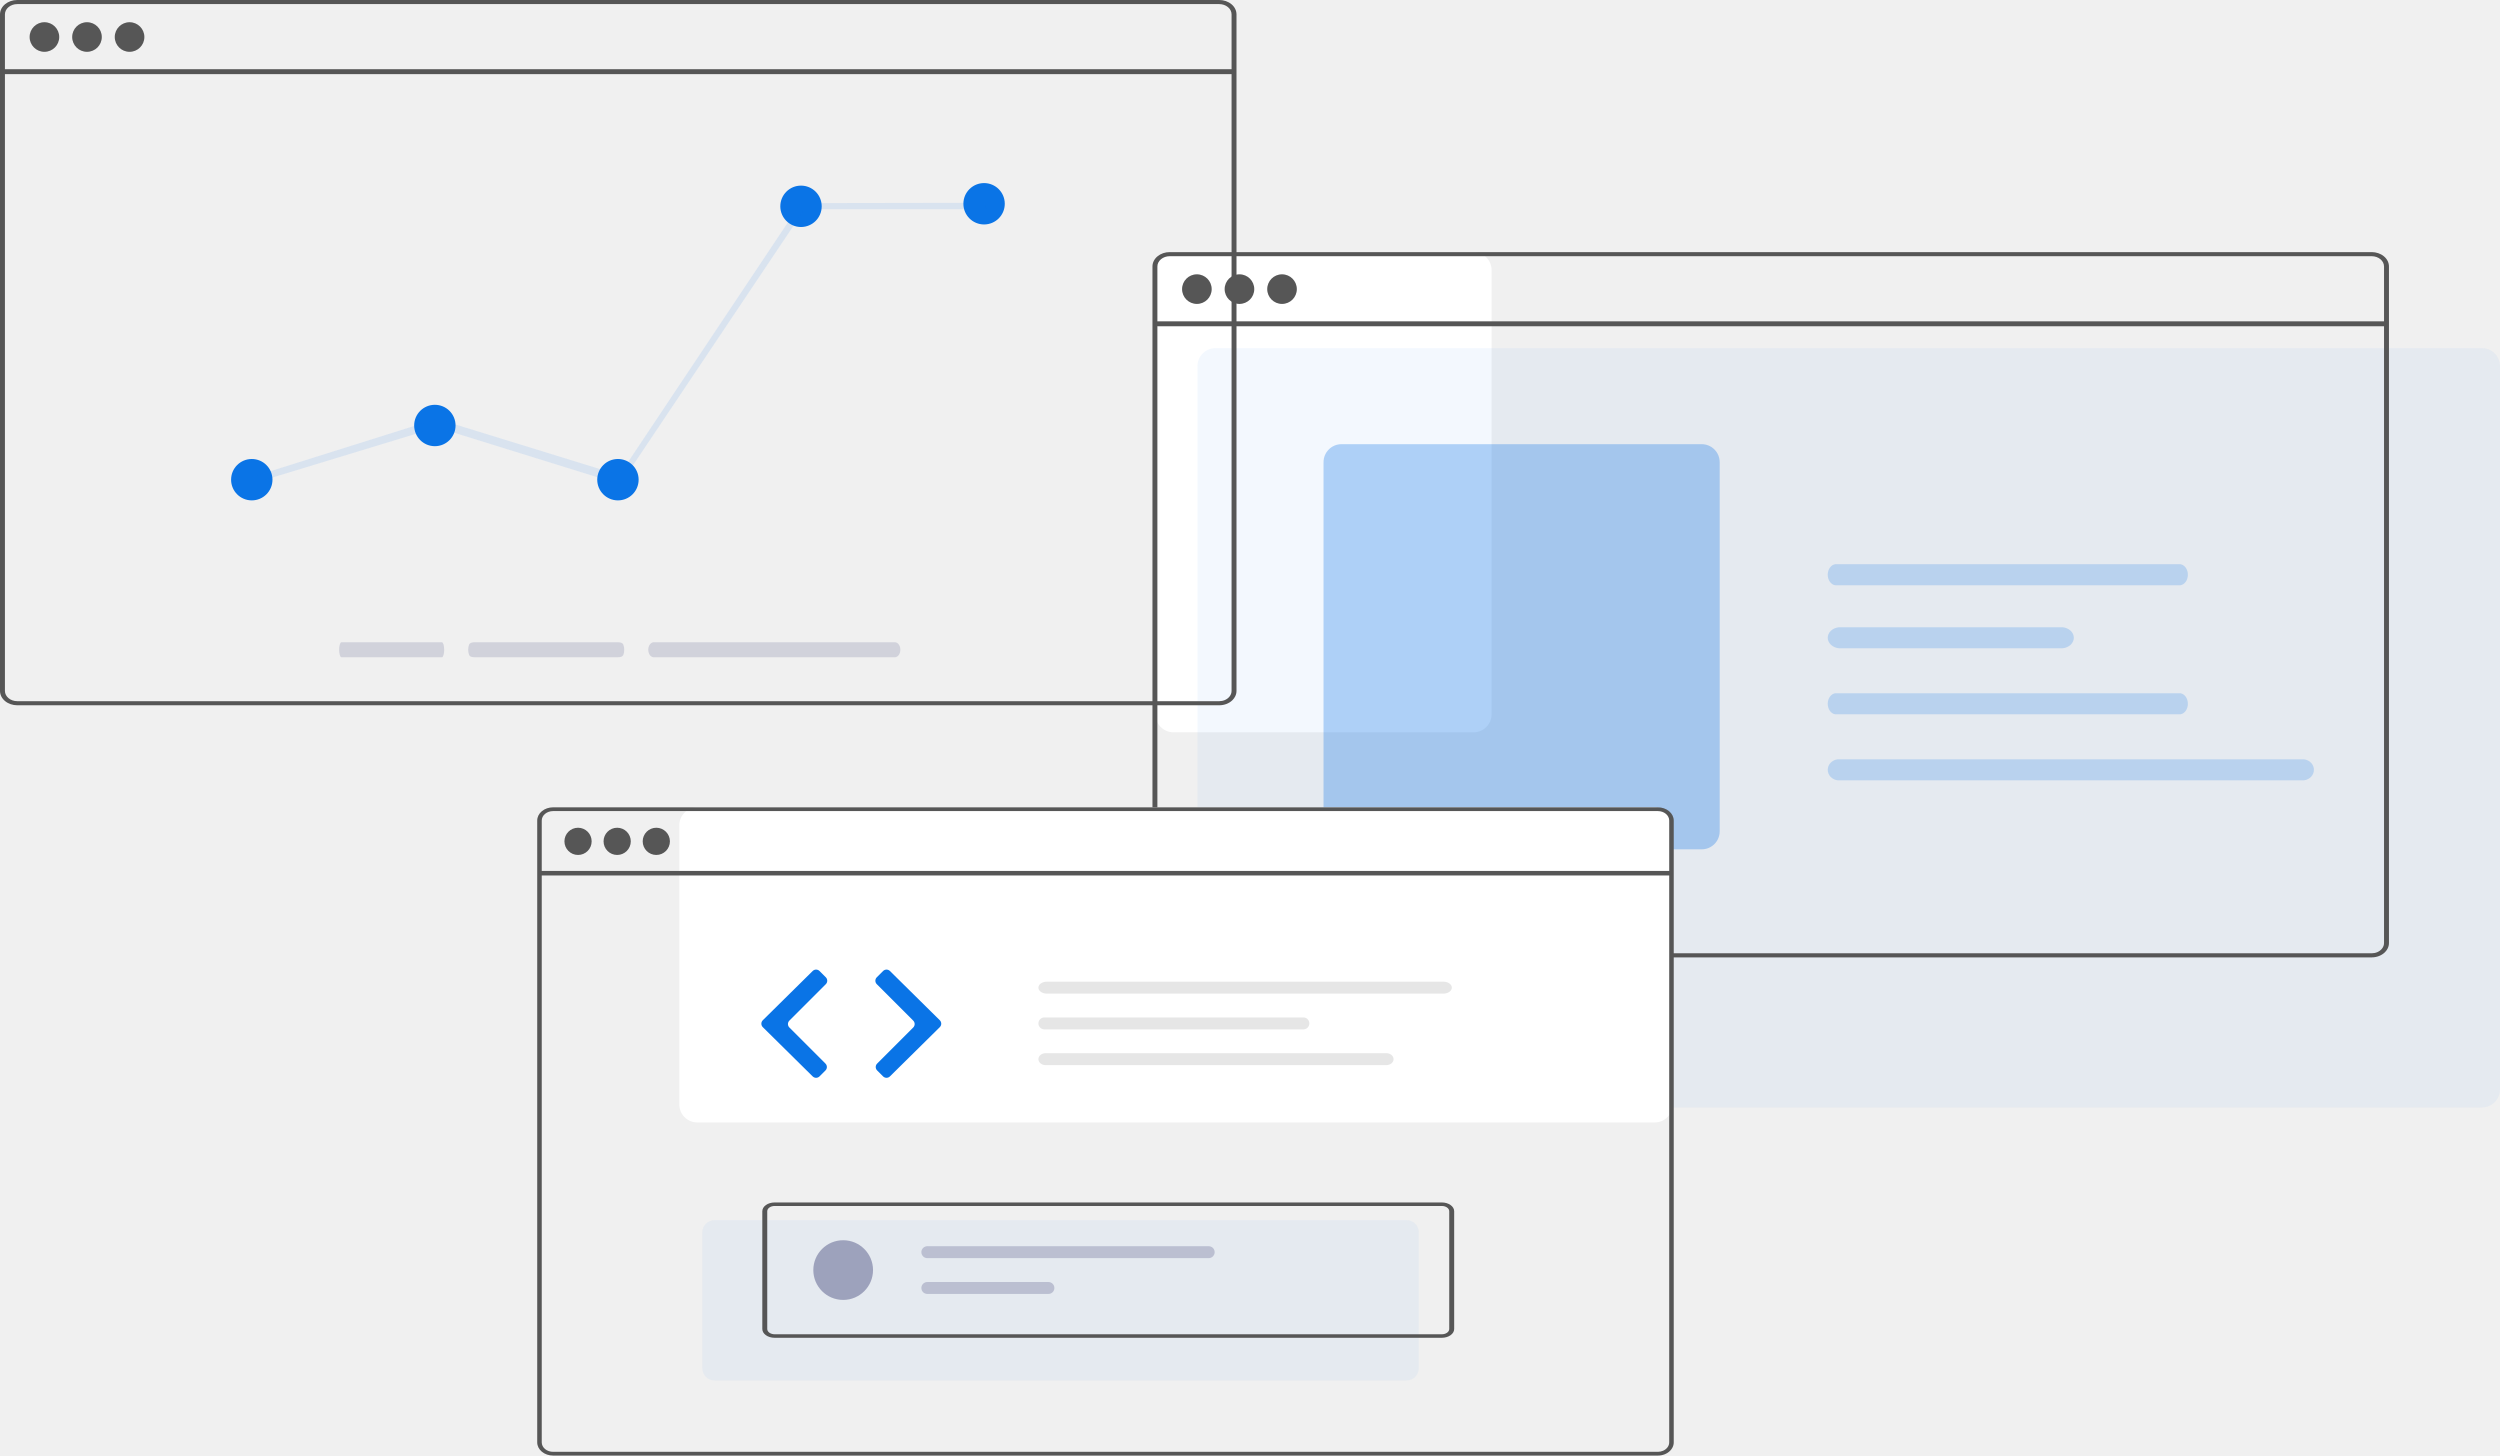
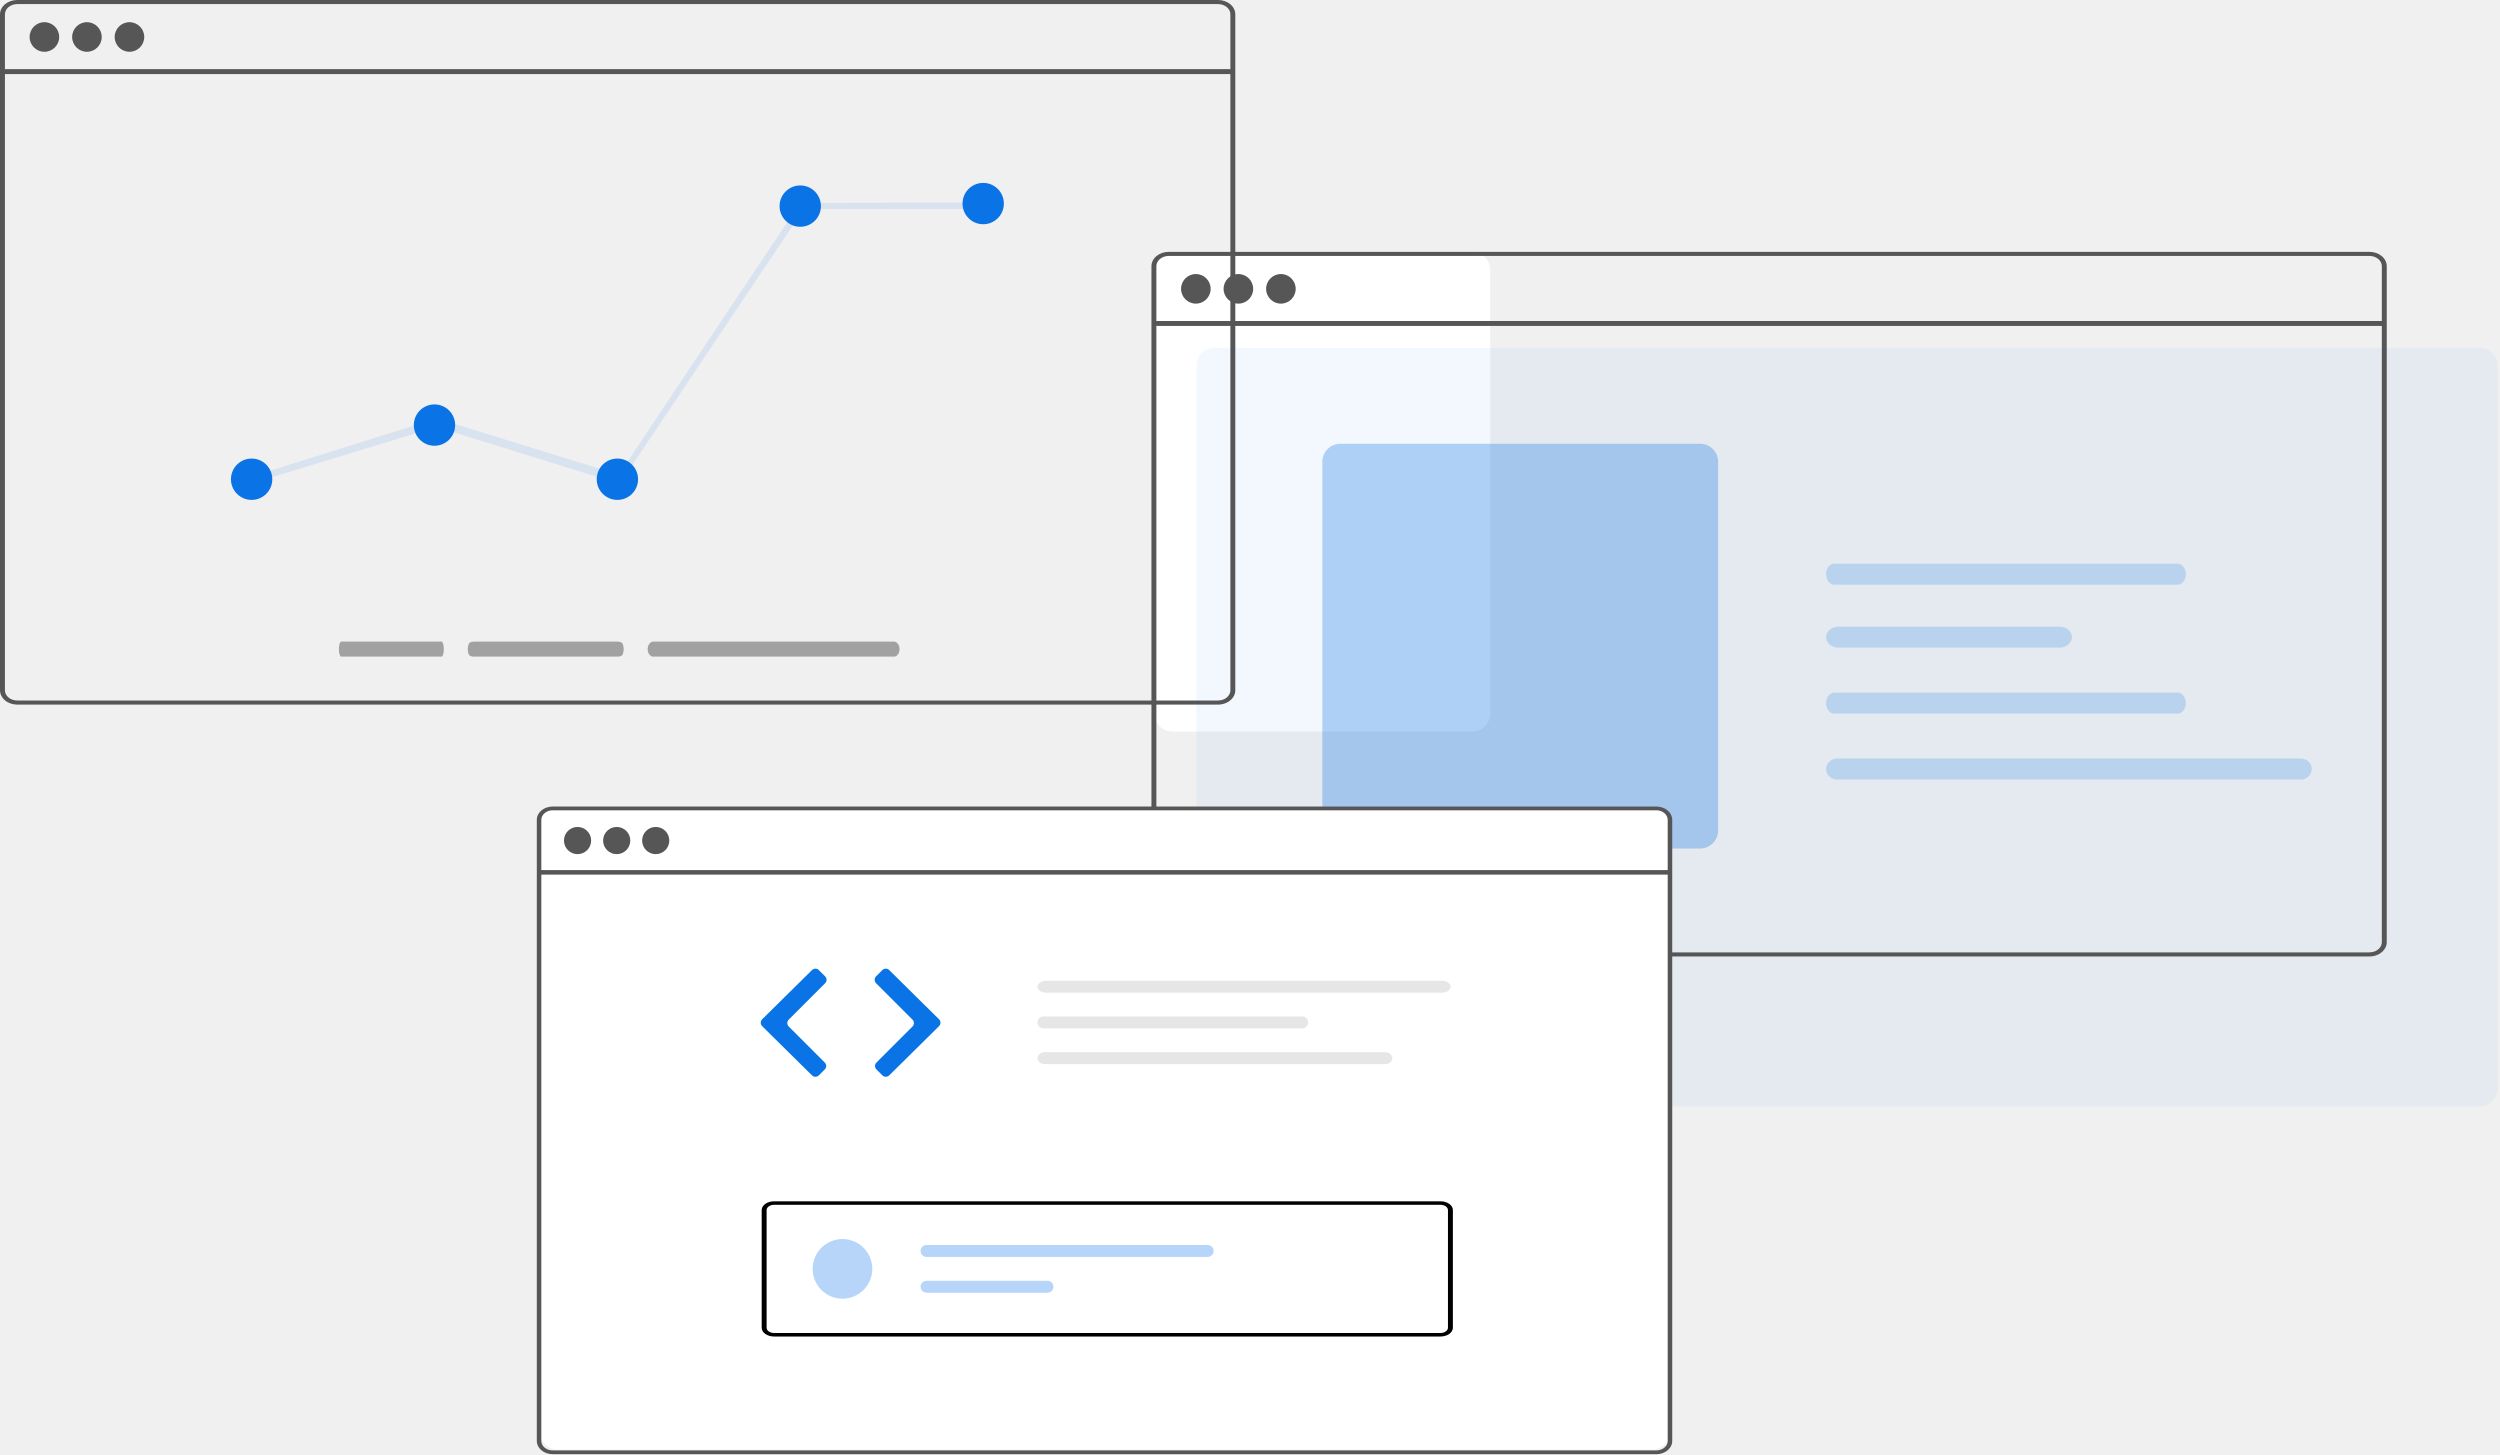
- <svg xmlns="http://www.w3.org/2000/svg" width="833" height="485" viewBox="0 0 833 485" fill="none">
-   <rect x="385" y="84" width="112" height="160" rx="6" fill="white" />
-   <rect x="399" y="116" width="434" height="253" rx="6" fill="#0A74E6" fill-opacity="0.05" />
-   <path d="M790.24 84H389.753C388.228 84.001 386.765 84.505 385.687 85.401C384.608 86.297 384.001 87.512 384 88.779V314.221C384.001 315.488 384.608 316.703 385.687 317.599C386.765 318.495 388.228 318.999 389.753 319H790.24C791.072 319 791.894 318.85 792.649 318.561C793.404 318.271 794.075 317.849 794.615 317.323C794.66 317.282 794.702 317.238 794.74 317.191C795.083 316.842 795.362 316.453 795.565 316.035C795.854 315.46 796.002 314.843 796 314.221V88.779C795.998 87.511 795.391 86.296 794.311 85.399C793.231 84.503 791.767 84 790.24 84ZM794.357 314.221C794.358 314.887 794.121 315.54 793.677 316.095C793.283 316.584 792.748 316.984 792.12 317.257C791.539 317.507 790.894 317.636 790.24 317.635H389.753C388.663 317.634 387.619 317.274 386.848 316.634C386.077 315.994 385.644 315.126 385.643 314.221V88.779C385.644 87.874 386.077 87.006 386.848 86.366C387.619 85.726 388.663 85.366 389.753 85.365H790.24C791.331 85.365 792.377 85.724 793.149 86.364C793.921 87.005 794.356 87.873 794.357 88.779V314.221Z" fill="#565656" />
-   <path d="M794.353 107.059H385.642C385.188 107.059 384.82 107.427 384.82 107.881C384.82 108.335 385.188 108.704 385.642 108.704H794.353C794.807 108.704 795.175 108.335 795.175 107.881C795.175 107.427 794.807 107.059 794.353 107.059Z" fill="#565656" />
-   <path d="M398.8 101.269C401.525 101.269 403.734 99.06 403.734 96.335C403.734 93.61 401.525 91.401 398.8 91.401C396.075 91.401 393.866 93.61 393.866 96.335C393.866 99.06 396.075 101.269 398.8 101.269Z" fill="#565656" />
-   <path d="M412.986 101.269C415.711 101.269 417.92 99.06 417.92 96.335C417.92 93.61 415.711 91.401 412.986 91.401C410.261 91.401 408.051 93.61 408.051 96.335C408.051 99.06 410.261 101.269 412.986 101.269Z" fill="#565656" />
-   <path d="M427.171 101.269C429.896 101.269 432.105 99.06 432.105 96.335C432.105 93.61 429.896 91.401 427.171 91.401C424.446 91.401 422.237 93.61 422.237 96.335C422.237 99.06 424.446 101.269 427.171 101.269Z" fill="#565656" />
-   <rect x="441" y="148" width="132" height="135" rx="6" fill="#0A74E6" fill-opacity="0.3" />
-   <path d="M611.442 188C610.766 188.113 610.146 188.53 609.697 189.173C609.248 189.817 609 190.644 609 191.5C609 192.356 609.248 193.183 609.697 193.827C610.146 194.47 610.766 194.887 611.442 195H726.558C727.234 194.887 727.854 194.47 728.303 193.827C728.752 193.183 729 192.356 729 191.5C729 190.644 728.752 189.817 728.303 189.173C727.854 188.53 727.234 188.113 726.558 188H611.442Z" fill="#0A74E6" fill-opacity="0.2" />
-   <path d="M612.297 253C611.384 253.113 610.547 253.53 609.941 254.173C609.334 254.817 609 255.644 609 256.5C609 257.356 609.334 258.183 609.941 258.827C610.547 259.47 611.384 259.887 612.297 260H767.703C768.616 259.887 769.453 259.47 770.059 258.827C770.666 258.183 771 257.356 771 256.5C771 255.644 770.666 254.817 770.059 254.173C769.453 253.53 768.616 253.113 767.703 253H612.297Z" fill="#0A74E6" fill-opacity="0.2" />
-   <path d="M612.68 209C611.661 209.113 610.727 209.53 610.05 210.173C609.373 210.817 609 211.644 609 212.5C609 213.356 609.373 214.183 610.05 214.827C610.727 215.47 611.661 215.887 612.68 216H687.32C688.339 215.887 689.273 215.47 689.95 214.827C690.627 214.183 691 213.356 691 212.5C691 211.644 690.627 210.817 689.95 210.173C689.273 209.53 688.339 209.113 687.32 209H612.68Z" fill="#0A74E6" fill-opacity="0.2" />
-   <path d="M611.442 231C610.766 231.113 610.146 231.53 609.697 232.173C609.248 232.817 609 233.644 609 234.5C609 235.356 609.248 236.183 609.697 236.827C610.146 237.47 610.766 237.887 611.442 238H726.558C727.234 237.887 727.854 237.47 728.303 236.827C728.752 236.183 729 235.356 729 234.5C729 233.644 728.752 232.817 728.303 232.173C727.854 231.53 727.234 231.113 726.558 231H611.442Z" fill="#0A74E6" fill-opacity="0.2" />
-   <path d="M406.24 8.02294e-09H5.753C4.228 0.001 2.765 0.505 1.687 1.401C0.608 2.297 0.001 3.512 0 4.779V230.221C0.001 231.488 0.608 232.703 1.687 233.599C2.765 234.495 4.228 234.999 5.753 235H406.24C407.072 235 407.894 234.85 408.649 234.561C409.404 234.271 410.075 233.849 410.615 233.323C410.66 233.282 410.702 233.238 410.74 233.191C411.083 232.842 411.362 232.453 411.565 232.035C411.854 231.46 412.002 230.843 412 230.221V4.779C411.998 3.511 411.391 2.296 410.311 1.399C409.231 0.503 407.767 -7.33755e-05 406.24 8.02294e-09ZM410.357 230.221C410.358 230.887 410.121 231.54 409.677 232.095C409.283 232.584 408.748 232.984 408.12 233.257C407.539 233.507 406.894 233.636 406.24 233.635H5.753C4.663 233.634 3.619 233.274 2.848 232.634C2.077 231.994 1.644 231.126 1.643 230.221V4.779C1.644 3.874 2.077 3.006 2.848 2.366C3.619 1.726 4.663 1.366 5.753 1.365H406.24C407.331 1.365 408.377 1.724 409.149 2.364C409.921 3.005 410.356 3.873 410.357 4.779V230.221Z" fill="#565656" />
-   <path d="M411.175 23.059H0.82V24.703H411.175V23.059Z" fill="#565656" />
-   <path d="M14.8 17.269C17.525 17.269 19.734 15.06 19.734 12.335C19.734 9.61 17.525 7.401 14.8 7.401C12.075 7.401 9.866 9.61 9.866 12.335C9.866 15.06 12.075 17.269 14.8 17.269Z" fill="#565656" />
-   <path d="M28.986 17.269C31.711 17.269 33.92 15.06 33.92 12.335C33.92 9.61 31.711 7.401 28.986 7.401C26.261 7.401 24.051 9.61 24.051 12.335C24.051 15.06 26.261 17.269 28.986 17.269Z" fill="#565656" />
-   <path d="M43.171 17.269C45.896 17.269 48.105 15.06 48.105 12.335C48.105 9.61 45.896 7.401 43.171 7.401C40.446 7.401 38.237 9.61 38.237 12.335C38.237 15.06 40.446 17.269 43.171 17.269Z" fill="#565656" />
-   <path d="M83.895 166.729C87.704 166.729 90.791 163.642 90.791 159.834C90.791 156.026 87.704 152.938 83.895 152.938C80.087 152.938 77 156.026 77 159.834C77 163.642 80.087 166.729 83.895 166.729Z" fill="#0A74E6" />
-   <path d="M144.895 148.671C148.704 148.671 151.791 145.584 151.791 141.775C151.791 137.967 148.704 134.88 144.895 134.88C141.087 134.88 138 137.967 138 141.775C138 145.584 141.087 148.671 144.895 148.671Z" fill="#0A74E6" />
-   <path d="M205.895 166.729C209.704 166.729 212.791 163.642 212.791 159.834C212.791 156.026 209.704 152.938 205.895 152.938C202.087 152.938 199 156.026 199 159.834C199 163.642 202.087 166.729 205.895 166.729Z" fill="#0A74E6" />
-   <path d="M266.895 75.639C270.704 75.639 273.791 72.551 273.791 68.743C273.791 64.935 270.704 61.848 266.895 61.848C263.087 61.848 260 64.935 260 68.743C260 72.551 263.087 75.639 266.895 75.639Z" fill="#0A74E6" />
-   <path d="M327.895 74.791C331.704 74.791 334.791 71.704 334.791 67.895C334.791 64.087 331.704 61 327.895 61C324.087 61 321 64.087 321 67.895C321 71.704 324.087 74.791 327.895 74.791Z" fill="#0A74E6" />
-   <path d="M206.654 161.379L145.598 142.41L85.379 160.755L84 158.915L145.598 139.538L206.364 158.29L266.746 67.776L266.99 67.677L327.899 67.57L328.758 69.703L268.09 69.712L206.654 161.379Z" fill="#0A74E6" fill-opacity="0.1" />
-   <path d="M158.198 214C157.439 214 156.6 214.1 156.305 214.799C156.109 215.263 156 215.87 156 216.5C156 217.13 156.109 217.737 156.305 218.201C156.6 218.9 157.439 219 158.198 219H205.802C206.561 219 207.4 218.9 207.695 218.201C207.891 217.737 208 217.13 208 216.5C208 215.87 207.891 215.263 207.695 214.799C207.4 214.1 206.561 214 205.802 214H158.198Z" fill="#575A89" fill-opacity="0.2" />
-   <path d="M113.711 214C113.518 214.051 113.337 214.336 113.205 214.799C113.073 215.263 113 215.87 113 216.5C113 217.13 113.073 217.737 113.205 218.201C113.337 218.664 113.518 218.949 113.711 219H147.289C147.482 218.949 147.663 218.664 147.795 218.201C147.927 217.737 148 217.13 148 216.5C148 215.87 147.927 215.263 147.795 214.799C147.663 214.336 147.482 214.051 147.289 214H113.711Z" fill="#575A89" fill-opacity="0.2" />
-   <path d="M217.707 214C217.242 214.051 216.808 214.336 216.492 214.799C216.176 215.263 216 215.87 216 216.5C216 217.13 216.176 217.737 216.492 218.201C216.808 218.664 217.242 218.949 217.707 219H298.293C298.758 218.949 299.192 218.664 299.508 218.201C299.824 217.737 300 217.13 300 216.5C300 215.87 299.824 215.263 299.508 214.799C299.192 214.336 298.758 214.051 298.293 214H217.707Z" fill="#575A89" fill-opacity="0.2" />
-   <rect x="234.023" y="406.558" width="238.704" height="53.405" rx="4.046" fill="#0A74E6" fill-opacity="0.05" />
-   <rect x="226.345" y="269" width="331" height="105" rx="6" fill="white" />
-   <path d="M552.395 269H184.288C182.886 269.001 181.542 269.464 180.55 270.288C179.559 271.111 179.001 272.228 179 273.393V480.607C179.001 481.772 179.559 482.889 180.55 483.712C181.542 484.536 182.886 484.999 184.288 485H552.395C553.16 485 553.915 484.862 554.609 484.596C555.304 484.33 555.92 483.942 556.416 483.459C556.458 483.421 556.497 483.38 556.531 483.338C556.847 483.017 557.103 482.659 557.289 482.275C557.556 481.747 557.692 481.18 557.689 480.607V273.393C557.688 272.227 557.129 271.11 556.137 270.286C555.144 269.463 553.798 269 552.395 269ZM556.18 480.607C556.18 481.22 555.963 481.819 555.555 482.33C555.192 482.78 554.7 483.147 554.124 483.398C553.589 483.627 552.997 483.747 552.395 483.746H184.288C183.286 483.745 182.326 483.414 181.618 482.825C180.91 482.237 180.511 481.439 180.51 480.607V273.393C180.511 272.561 180.91 271.763 181.618 271.175C182.326 270.586 183.286 270.255 184.288 270.254H552.395C553.398 270.254 554.36 270.585 555.069 271.173C555.779 271.762 556.178 272.56 556.18 273.393V480.607Z" fill="#565656" />
-   <path d="M556.931 290.194H179.754V291.706H556.931V290.194Z" fill="#565656" />
-   <path d="M192.603 284.873C195.108 284.873 197.138 282.843 197.138 280.338C197.138 277.833 195.108 275.803 192.603 275.803C190.099 275.803 188.068 277.833 188.068 280.338C188.068 282.843 190.099 284.873 192.603 284.873Z" fill="#565656" />
-   <path d="M205.642 284.873C208.147 284.873 210.177 282.843 210.177 280.338C210.177 277.833 208.147 275.803 205.642 275.803C203.137 275.803 201.107 277.833 201.107 280.338C201.107 282.843 203.137 284.873 205.642 284.873Z" fill="#565656" />
-   <path d="M218.681 284.873C221.185 284.873 223.216 282.843 223.216 280.338C223.216 277.833 221.185 275.803 218.681 275.803C216.176 275.803 214.146 277.833 214.146 280.338C214.146 282.843 216.176 284.873 218.681 284.873Z" fill="#565656" />
-   <path d="M273.066 323.542C272.437 322.913 271.418 322.909 270.785 323.535L254.166 339.946C253.524 340.579 253.524 341.615 254.166 342.249L270.784 358.659C271.417 359.284 272.437 359.281 273.066 358.652L275.043 356.674C275.675 356.042 275.675 355.018 275.043 354.386L263.019 342.359C262.387 341.727 262.387 340.703 263.019 340.071L275.163 327.926C275.795 327.294 275.795 326.27 275.163 325.638L273.066 323.542Z" fill="#0A74E6" />
-   <path d="M294.241 323.542C294.871 322.913 295.89 322.909 296.523 323.535L313.141 339.946C313.782 340.579 313.782 341.615 313.141 342.249L296.523 358.659C295.89 359.284 294.871 359.281 294.241 358.652L292.264 356.674C291.632 356.042 291.632 355.018 292.264 354.386L304.29 342.36C304.922 341.728 304.922 340.703 304.29 340.071L292.145 327.926C291.512 327.294 291.513 326.27 292.145 325.638L294.241 323.542Z" fill="#0A74E6" />
-   <path d="M348.803 327.096C347.255 327.096 346 327.986 346 329.084C346 330.182 347.255 331.073 348.803 331.073H480.948C482.496 331.073 483.751 330.182 483.751 329.084C483.751 327.986 482.496 327.096 480.948 327.096H348.803Z" fill="#E6E6E6" />
-   <path d="M480.417 445.752H258.117C255.844 445.752 254.002 444.44 254 442.823V403.588C254.002 401.971 255.844 400.659 258.117 400.659H480.417C482.689 400.659 484.531 401.971 484.533 403.588V442.823C484.531 444.439 482.689 445.75 480.417 445.752ZM258.117 401.83C256.753 401.83 255.648 402.617 255.647 403.587V442.822C255.647 443.792 256.753 444.578 258.117 444.579H480.417C481.78 444.579 482.885 443.792 482.887 442.822V403.588C482.887 402.618 481.78 401.832 480.417 401.831L258.117 401.83Z" fill="#565656" />
-   <path d="M280.946 433.134C286.438 433.134 290.891 428.681 290.891 423.188C290.891 417.695 286.438 413.243 280.946 413.243C275.453 413.243 271 417.695 271 423.188C271 428.681 275.453 433.134 280.946 433.134Z" fill="#575A89" fill-opacity="0.5" />
-   <path d="M308.991 415.235C308.464 415.235 307.958 415.444 307.584 415.816C307.211 416.188 307.001 416.694 307 417.221C306.999 417.749 307.208 418.255 307.581 418.628C307.953 419.002 308.459 419.212 308.986 419.212H402.739C403.266 419.212 403.772 419.003 404.145 418.63C404.518 418.257 404.727 417.751 404.727 417.224C404.727 416.696 404.518 416.191 404.145 415.818C403.772 415.445 403.266 415.235 402.739 415.235H308.991Z" fill="#575A89" fill-opacity="0.3" />
-   <path d="M308.991 427.166C308.73 427.166 308.471 427.217 308.23 427.316C307.989 427.416 307.769 427.562 307.584 427.747C307.211 428.119 307.001 428.625 307 429.152C306.999 429.679 307.208 430.185 307.581 430.559C307.953 430.932 308.459 431.142 308.986 431.143H349.33C349.858 431.144 350.364 430.935 350.737 430.562C351.111 430.19 351.321 429.685 351.321 429.157C351.322 428.63 351.113 428.124 350.741 427.75C350.368 427.377 349.863 427.167 349.335 427.166H308.991Z" fill="#575A89" fill-opacity="0.3" />
-   <path d="M347.835 339.009C347.335 339.049 346.869 339.276 346.529 339.645C346.189 340.013 346 340.496 346 340.997C346 341.499 346.189 341.982 346.529 342.35C346.869 342.719 347.335 342.946 347.835 342.986H434.439C434.939 342.946 435.405 342.719 435.745 342.35C436.085 341.982 436.274 341.499 436.274 340.997C436.274 340.496 436.085 340.013 435.745 339.645C435.405 339.276 434.939 339.049 434.439 339.009H347.835Z" fill="#E6E6E6" />
-   <path d="M348.408 350.922C347.078 350.922 346 351.813 346 352.911C346 354.009 347.078 354.899 348.408 354.899H461.931C463.261 354.899 464.339 354.009 464.339 352.911C464.339 351.813 463.261 350.922 461.931 350.922H348.408Z" fill="#E6E6E6" />
+ <svg xmlns="http://www.w3.org/2000/svg" width="251" height="146" viewBox="0 0 251 146" fill="none">
+   <rect x="115.902" y="25.286" width="33.715" height="48.165" rx="1.806" fill="white" />
+   <rect x="120.121" y="34.919" width="130.647" height="76.161" rx="1.806" fill="#0A74E6" fill-opacity="0.05" />
+   <path d="M237.896 25.286H117.337C116.878 25.287 116.438 25.438 116.113 25.708C115.788 25.978 115.606 26.343 115.605 26.725V94.59C115.606 94.971 115.788 95.337 116.113 95.606C116.438 95.876 116.878 96.028 117.337 96.028H237.896C238.147 96.028 238.394 95.983 238.621 95.896C238.849 95.809 239.051 95.682 239.213 95.523C239.227 95.511 239.239 95.498 239.251 95.484C239.354 95.379 239.438 95.261 239.499 95.136C239.586 94.963 239.631 94.777 239.63 94.59V26.725C239.63 26.343 239.447 25.977 239.122 25.707C238.796 25.438 238.356 25.286 237.896 25.286ZM239.136 94.59C239.136 94.79 239.065 94.987 238.931 95.154C238.812 95.301 238.651 95.421 238.462 95.504C238.287 95.579 238.093 95.618 237.896 95.618H117.337C117.009 95.617 116.695 95.509 116.463 95.316C116.231 95.123 116.1 94.862 116.1 94.59V26.725C116.1 26.452 116.231 26.191 116.463 25.998C116.695 25.806 117.009 25.697 117.337 25.697H237.896C238.225 25.697 238.539 25.805 238.772 25.998C239.004 26.191 239.135 26.452 239.136 26.725V94.59Z" fill="#565656" />
+   <path d="M239.137 32.227H116.103C115.966 32.227 115.855 32.338 115.855 32.475C115.855 32.612 115.966 32.723 116.103 32.723H239.137C239.274 32.723 239.385 32.612 239.385 32.475C239.385 32.338 239.274 32.227 239.137 32.227Z" fill="#565656" />
+   <path d="M120.063 30.485C120.884 30.485 121.549 29.82 121.549 29C121.549 28.179 120.884 27.514 120.063 27.514C119.243 27.514 118.578 28.179 118.578 29C118.578 29.82 119.243 30.485 120.063 30.485Z" fill="#565656" />
+   <path d="M124.333 30.485C125.153 30.485 125.818 29.82 125.818 29C125.818 28.179 125.153 27.514 124.333 27.514C123.513 27.514 122.848 28.179 122.848 29C122.848 29.82 123.513 30.485 124.333 30.485Z" fill="#565656" />
+   <path d="M128.603 30.485C129.423 30.485 130.088 29.82 130.088 29C130.088 28.179 129.423 27.514 128.603 27.514C127.782 27.514 127.117 28.179 127.117 29C127.117 29.82 127.782 30.485 128.603 30.485Z" fill="#565656" />
+   <rect x="132.762" y="44.553" width="39.736" height="40.639" rx="1.806" fill="#0A74E6" fill-opacity="0.3" />
+   <path d="M184.071 56.593C183.868 56.627 183.681 56.753 183.546 56.947C183.41 57.14 183.336 57.389 183.336 57.647C183.336 57.904 183.41 58.153 183.546 58.347C183.681 58.541 183.868 58.667 184.071 58.7H218.725C218.928 58.667 219.115 58.541 219.25 58.347C219.385 58.153 219.46 57.904 219.46 57.647C219.46 57.389 219.385 57.14 219.25 56.947C219.115 56.753 218.928 56.627 218.725 56.593H184.071Z" fill="#0A74E6" fill-opacity="0.2" />
+   <path d="M184.328 76.16C184.054 76.194 183.802 76.32 183.619 76.513C183.437 76.707 183.336 76.956 183.336 77.214C183.336 77.471 183.437 77.72 183.619 77.914C183.802 78.108 184.054 78.234 184.328 78.267H231.111C231.385 78.234 231.637 78.108 231.82 77.914C232.002 77.72 232.103 77.471 232.103 77.214C232.103 76.956 232.002 76.707 231.82 76.513C231.637 76.32 231.385 76.194 231.111 76.16H184.328Z" fill="#0A74E6" fill-opacity="0.2" />
+   <path d="M184.444 62.915C184.137 62.949 183.856 63.074 183.652 63.268C183.448 63.462 183.336 63.711 183.336 63.969C183.336 64.226 183.448 64.475 183.652 64.669C183.856 64.863 184.137 64.988 184.444 65.022H206.913C207.219 64.988 207.501 64.863 207.704 64.669C207.908 64.475 208.02 64.226 208.02 63.969C208.02 63.711 207.908 63.462 207.704 63.268C207.501 63.074 207.219 62.949 206.913 62.915H184.444Z" fill="#0A74E6" fill-opacity="0.2" />
+   <path d="M184.071 69.538C183.868 69.572 183.681 69.697 183.546 69.891C183.41 70.085 183.336 70.334 183.336 70.591C183.336 70.849 183.41 71.098 183.546 71.292C183.681 71.486 183.868 71.611 184.071 71.645H218.725C218.928 71.611 219.115 71.486 219.25 71.292C219.385 71.098 219.46 70.849 219.46 70.591C219.46 70.334 219.385 70.085 219.25 69.891C219.115 69.697 218.928 69.572 218.725 69.538H184.071Z" fill="#0A74E6" fill-opacity="0.2" />
+   <path d="M122.291 2.41515e-09H1.732C1.273 0 0.832 0.152 0.508 0.422C0.183 0.692 0 1.057 0 1.439V69.303C0 69.685 0.183 70.051 0.508 70.32C0.832 70.59 1.273 70.742 1.732 70.742H122.291C122.541 70.742 122.788 70.697 123.016 70.61C123.243 70.523 123.445 70.396 123.608 70.237C123.621 70.225 123.634 70.212 123.645 70.198C123.749 70.093 123.832 69.975 123.894 69.85C123.981 69.677 124.025 69.491 124.025 69.303V1.439C124.024 1.057 123.841 0.691 123.516 0.421C123.191 0.151 122.75 -2.20883e-05 122.291 2.41515e-09ZM123.53 69.303C123.53 69.504 123.459 69.701 123.325 69.868C123.207 70.015 123.046 70.135 122.857 70.218C122.682 70.293 122.488 70.332 122.291 70.331H1.732C1.404 70.331 1.089 70.223 0.857 70.03C0.625 69.837 0.495 69.576 0.494 69.303V1.439C0.495 1.166 0.625 0.905 0.857 0.712C1.089 0.52 1.404 0.411 1.732 0.411H122.291C122.619 0.411 122.934 0.519 123.166 0.712C123.399 0.904 123.53 1.166 123.53 1.439V69.303Z" fill="#565656" />
+   <path d="M123.779 6.941H0.25V7.437H123.779V6.941Z" fill="#565656" />
+   <path d="M4.458 5.199C5.278 5.199 5.943 4.534 5.943 3.713C5.943 2.893 5.278 2.228 4.458 2.228C3.638 2.228 2.973 2.893 2.973 3.713C2.973 4.534 3.638 5.199 4.458 5.199Z" fill="#565656" />
+   <path d="M8.728 5.199C9.548 5.199 10.213 4.534 10.213 3.713C10.213 2.893 9.548 2.228 8.728 2.228C7.907 2.228 7.242 2.893 7.242 3.713C7.242 4.534 7.907 5.199 8.728 5.199Z" fill="#565656" />
+   <path d="M12.997 5.199C13.817 5.199 14.482 4.534 14.482 3.713C14.482 2.893 13.817 2.228 12.997 2.228C12.177 2.228 11.512 2.893 11.512 3.713C11.512 4.534 12.177 5.199 12.997 5.199Z" fill="#565656" />
+   <path d="M25.263 50.191C26.41 50.191 27.339 49.261 27.339 48.115C27.339 46.968 26.41 46.039 25.263 46.039C24.117 46.039 23.188 46.968 23.188 48.115C23.188 49.261 24.117 50.191 25.263 50.191Z" fill="#0A74E6" />
+   <path d="M43.623 44.754C44.769 44.754 45.698 43.825 45.698 42.678C45.698 41.532 44.769 40.603 43.623 40.603C42.476 40.603 41.547 41.532 41.547 42.678C41.547 43.825 42.476 44.754 43.623 44.754Z" fill="#0A74E6" />
+   <path d="M61.986 50.191C63.132 50.191 64.062 49.261 64.062 48.115C64.062 46.968 63.132 46.039 61.986 46.039C60.84 46.039 59.91 46.968 59.91 48.115C59.91 49.261 60.84 50.191 61.986 50.191Z" fill="#0A74E6" />
+   <path d="M80.345 22.769C81.492 22.769 82.421 21.84 82.421 20.694C82.421 19.547 81.492 18.618 80.345 18.618C79.199 18.618 78.269 19.547 78.269 20.694C78.269 21.84 79.199 22.769 80.345 22.769Z" fill="#0A74E6" />
+   <path d="M98.713 22.514C99.859 22.514 100.788 21.585 100.788 20.438C100.788 19.292 99.859 18.363 98.713 18.363C97.566 18.363 96.637 19.292 96.637 20.438C96.637 21.585 97.566 22.514 98.713 22.514Z" fill="#0A74E6" />
+   <path d="M62.215 48.58L43.836 42.87L25.708 48.392L25.293 47.838L43.836 42.005L62.128 47.65L80.305 20.403L80.378 20.373L98.714 20.341L98.973 20.983L80.71 20.985L62.215 48.58Z" fill="#0A74E6" fill-opacity="0.1" />
+   <path d="M47.626 64.42C47.398 64.42 47.145 64.451 47.056 64.661C46.998 64.8 46.965 64.983 46.965 65.173C46.965 65.363 46.998 65.546 47.056 65.685C47.145 65.895 47.398 65.926 47.626 65.926H61.957C62.185 65.926 62.438 65.895 62.527 65.685C62.586 65.546 62.618 65.363 62.618 65.173C62.618 64.983 62.586 64.8 62.527 64.661C62.438 64.451 62.185 64.42 61.957 64.42H47.626Z" fill="#A1A1A1" />
+   <path d="M34.238 64.42C34.179 64.436 34.125 64.522 34.085 64.661C34.045 64.8 34.023 64.983 34.023 65.173C34.023 65.363 34.045 65.546 34.085 65.685C34.125 65.824 34.179 65.91 34.238 65.926H44.345C44.404 65.91 44.458 65.824 44.498 65.685C44.538 65.546 44.559 65.363 44.559 65.173C44.559 64.983 44.538 64.8 44.498 64.661C44.458 64.522 44.404 64.436 44.345 64.42H34.238Z" fill="#A1A1A1" />
+   <path d="M65.541 64.42C65.401 64.436 65.271 64.522 65.175 64.661C65.08 64.8 65.027 64.983 65.027 65.173C65.027 65.363 65.08 65.546 65.175 65.685C65.271 65.824 65.401 65.91 65.541 65.926H89.8C89.94 65.91 90.071 65.824 90.166 65.685C90.261 65.546 90.314 65.363 90.314 65.173C90.314 64.983 90.261 64.8 90.166 64.661C90.071 64.522 89.94 64.436 89.8 64.42H65.541Z" fill="#A1A1A1" />
+   <rect x="70.457" y="122.387" width="71.857" height="16.076" rx="1.218" fill="#0A74E6" fill-opacity="0.05" />
+   <rect x="54.191" y="81.128" width="113.489" height="64.421" rx="1.806" fill="white" />
+   <path d="M166.298 80.977H55.486C55.064 80.978 54.66 81.117 54.361 81.365C54.063 81.613 53.895 81.949 53.895 82.3V144.678C53.895 145.028 54.063 145.364 54.361 145.612C54.66 145.86 55.064 146 55.486 146H166.298C166.528 146 166.756 145.958 166.964 145.878C167.173 145.798 167.359 145.681 167.508 145.536C167.521 145.524 167.533 145.512 167.543 145.499C167.638 145.403 167.715 145.295 167.771 145.179C167.851 145.021 167.892 144.85 167.892 144.678V82.3C167.891 81.949 167.723 81.612 167.424 81.365C167.125 81.117 166.72 80.977 166.298 80.977ZM167.437 144.678C167.437 144.862 167.372 145.042 167.249 145.196C167.14 145.331 166.992 145.442 166.818 145.518C166.657 145.587 166.479 145.623 166.298 145.622H55.486C55.185 145.622 54.896 145.522 54.683 145.345C54.469 145.168 54.349 144.928 54.349 144.678V82.3C54.349 82.049 54.469 81.809 54.683 81.632C54.896 81.455 55.185 81.355 55.486 81.355H166.298C166.6 81.355 166.889 81.454 167.103 81.632C167.316 81.809 167.437 82.049 167.437 82.3V144.678Z" fill="#565656" />
+   <path d="M167.667 87.357H54.125V87.812H167.667V87.357Z" fill="#565656" />
+   <path d="M57.986 85.756C58.74 85.756 59.352 85.145 59.352 84.391C59.352 83.637 58.74 83.026 57.986 83.026C57.232 83.026 56.621 83.637 56.621 84.391C56.621 85.145 57.232 85.756 57.986 85.756Z" fill="#565656" />
+   <path d="M61.916 85.756C62.67 85.756 63.281 85.145 63.281 84.391C63.281 83.637 62.67 83.026 61.916 83.026C61.162 83.026 60.551 83.637 60.551 84.391C60.551 85.145 61.162 85.756 61.916 85.756Z" fill="#565656" />
+   <path d="M65.834 85.756C66.588 85.756 67.199 85.145 67.199 84.391C67.199 83.637 66.588 83.026 65.834 83.026C65.08 83.026 64.469 83.637 64.469 84.391C64.469 85.145 65.08 85.756 65.834 85.756Z" fill="#565656" />
+   <path d="M82.212 97.396C82.023 97.207 81.716 97.206 81.526 97.394L76.523 102.334C76.33 102.525 76.33 102.837 76.523 103.028L81.525 107.968C81.716 108.156 82.023 108.155 82.212 107.965L82.808 107.37C82.998 107.18 82.998 106.871 82.808 106.681L79.188 103.061C78.998 102.871 78.998 102.562 79.188 102.372L82.844 98.716C83.034 98.526 83.034 98.217 82.844 98.027L82.212 97.396Z" fill="#0A74E6" />
+   <path d="M88.589 97.396C88.778 97.207 89.085 97.206 89.276 97.394L94.278 102.334C94.472 102.525 94.472 102.837 94.278 103.028L89.276 107.968C89.085 108.156 88.778 108.155 88.589 107.965L87.994 107.37C87.803 107.18 87.803 106.871 87.994 106.681L91.614 103.061C91.804 102.871 91.804 102.562 91.614 102.372L87.958 98.716C87.768 98.526 87.768 98.217 87.958 98.027L88.589 97.396Z" fill="#0A74E6" />
+   <path d="M105.012 98.466C104.546 98.466 104.168 98.734 104.168 99.065C104.168 99.395 104.546 99.663 105.012 99.663H144.791C145.257 99.663 145.635 99.395 145.635 99.065C145.635 98.734 145.257 98.466 144.791 98.466H105.012Z" fill="#E6E6E6" />
+   <path d="M144.631 134.185H77.712C77.028 134.185 76.473 133.79 76.473 133.303V121.492C76.473 121.006 77.028 120.611 77.712 120.611H144.631C145.315 120.611 145.869 121.006 145.87 121.492V133.303C145.87 133.79 145.315 134.185 144.631 134.185ZM77.712 120.963C77.301 120.963 76.969 121.2 76.968 121.492V133.303C76.968 133.595 77.301 133.832 77.712 133.832H144.631C145.041 133.832 145.374 133.595 145.375 133.303V121.492C145.375 121.2 145.041 120.964 144.631 120.963L77.712 120.963Z" fill="black" />
+   <path d="M84.584 130.387C86.237 130.387 87.578 129.046 87.578 127.393C87.578 125.739 86.237 124.399 84.584 124.399C82.93 124.399 81.59 125.739 81.59 127.393C81.59 129.046 82.93 130.387 84.584 130.387Z" fill="#0A74E6" fill-opacity="0.3" />
+   <path d="M93.025 124.999C92.866 124.999 92.714 125.061 92.602 125.174C92.489 125.286 92.426 125.438 92.426 125.597C92.426 125.755 92.488 125.908 92.601 126.02C92.713 126.133 92.865 126.196 93.024 126.196H121.246C121.405 126.196 121.557 126.133 121.669 126.021C121.782 125.908 121.845 125.756 121.845 125.597C121.845 125.439 121.782 125.286 121.669 125.174C121.557 125.062 121.405 124.999 121.246 124.999H93.025Z" fill="#0A74E6" fill-opacity="0.3" />
+   <path d="M93.025 128.59C92.947 128.59 92.869 128.606 92.796 128.636C92.723 128.666 92.657 128.71 92.602 128.765C92.489 128.877 92.426 129.029 92.426 129.188C92.426 129.347 92.488 129.499 92.601 129.612C92.713 129.724 92.865 129.787 93.024 129.788H105.168C105.327 129.788 105.48 129.725 105.592 129.613C105.704 129.501 105.768 129.348 105.768 129.19C105.768 129.031 105.705 128.879 105.593 128.766C105.481 128.654 105.329 128.591 105.17 128.59H93.025Z" fill="#0A74E6" fill-opacity="0.3" />
+   <path d="M104.72 102.052C104.57 102.064 104.429 102.133 104.327 102.244C104.225 102.355 104.168 102.5 104.168 102.651C104.168 102.802 104.225 102.947 104.327 103.058C104.429 103.169 104.57 103.237 104.72 103.249H130.791C130.941 103.237 131.082 103.169 131.184 103.058C131.286 102.947 131.343 102.802 131.343 102.651C131.343 102.5 131.286 102.355 131.184 102.244C131.082 102.133 130.941 102.064 130.791 102.052H104.72Z" fill="#E6E6E6" />
+   <path d="M104.893 105.639C104.493 105.639 104.168 105.907 104.168 106.238C104.168 106.568 104.493 106.836 104.893 106.836H139.067C139.467 106.836 139.792 106.568 139.792 106.238C139.792 105.907 139.467 105.639 139.067 105.639H104.893Z" fill="#E6E6E6" />
</svg>
